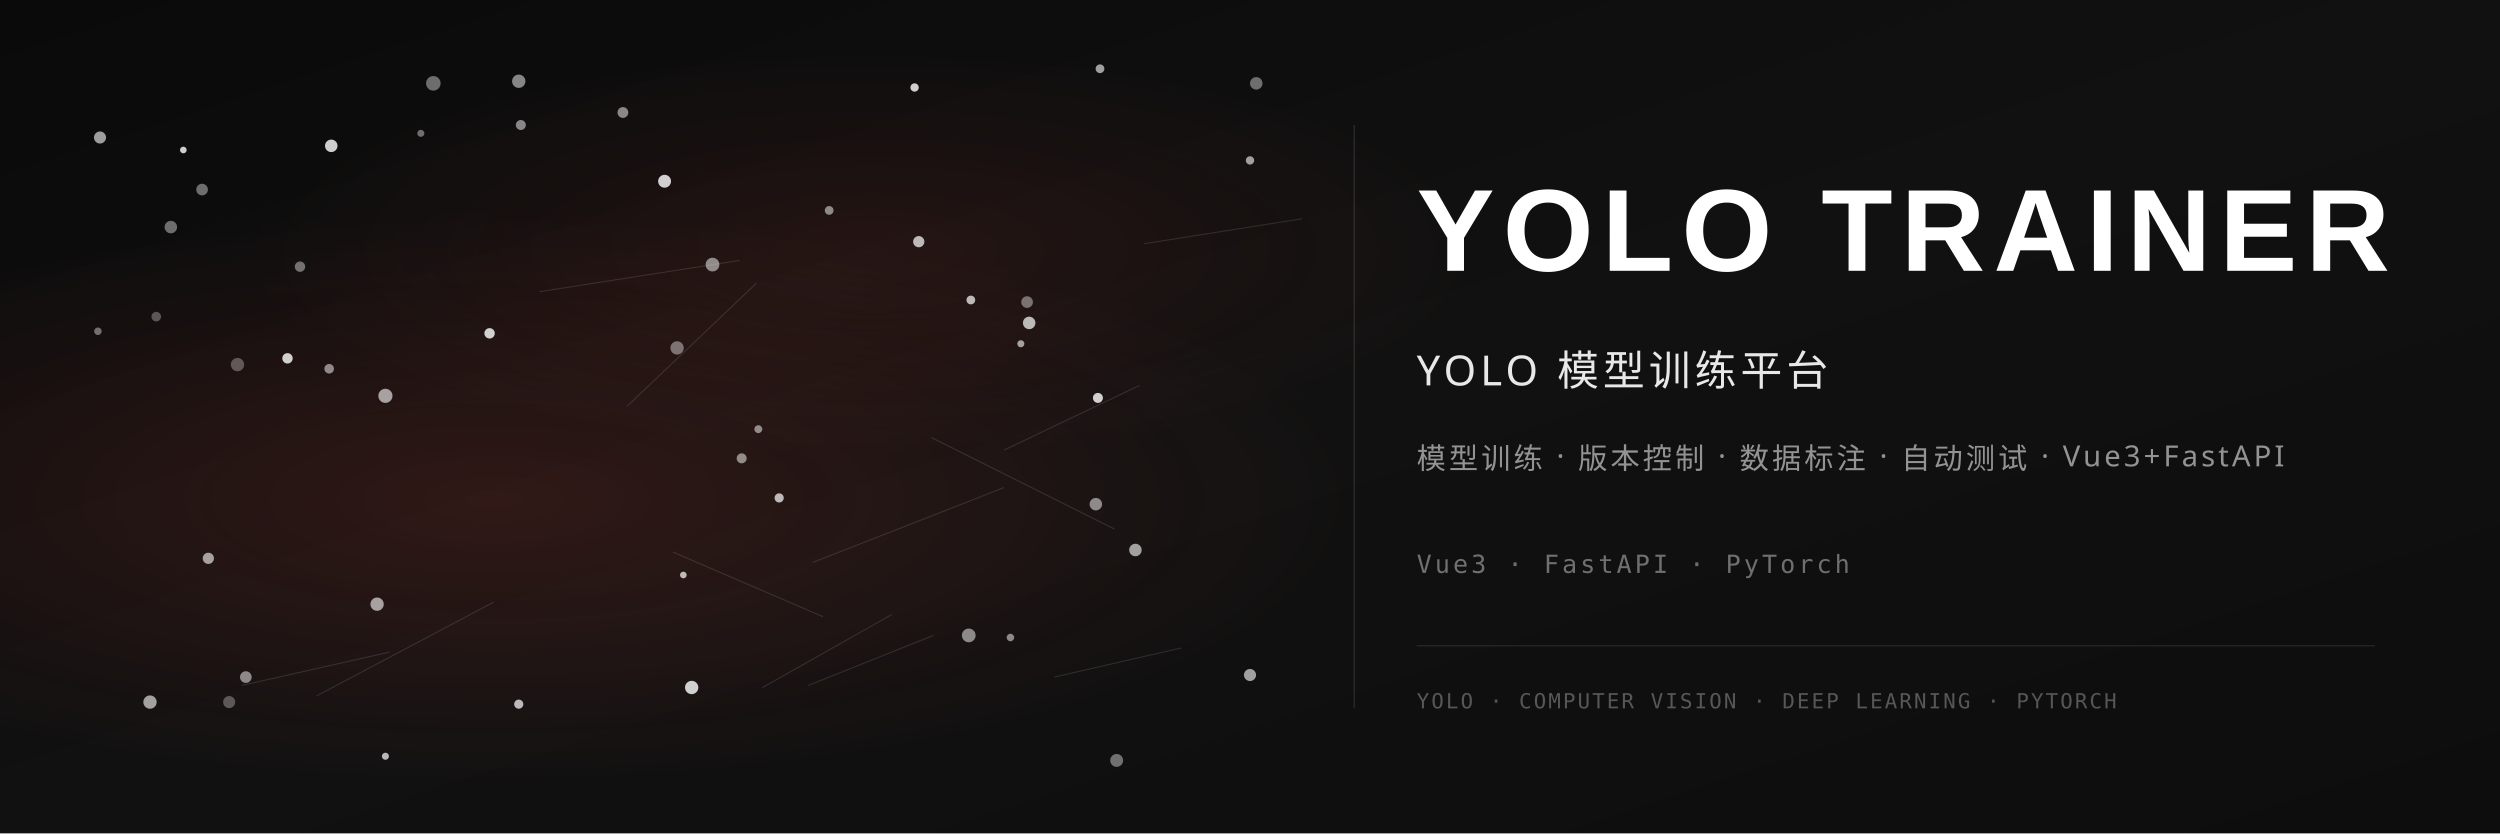
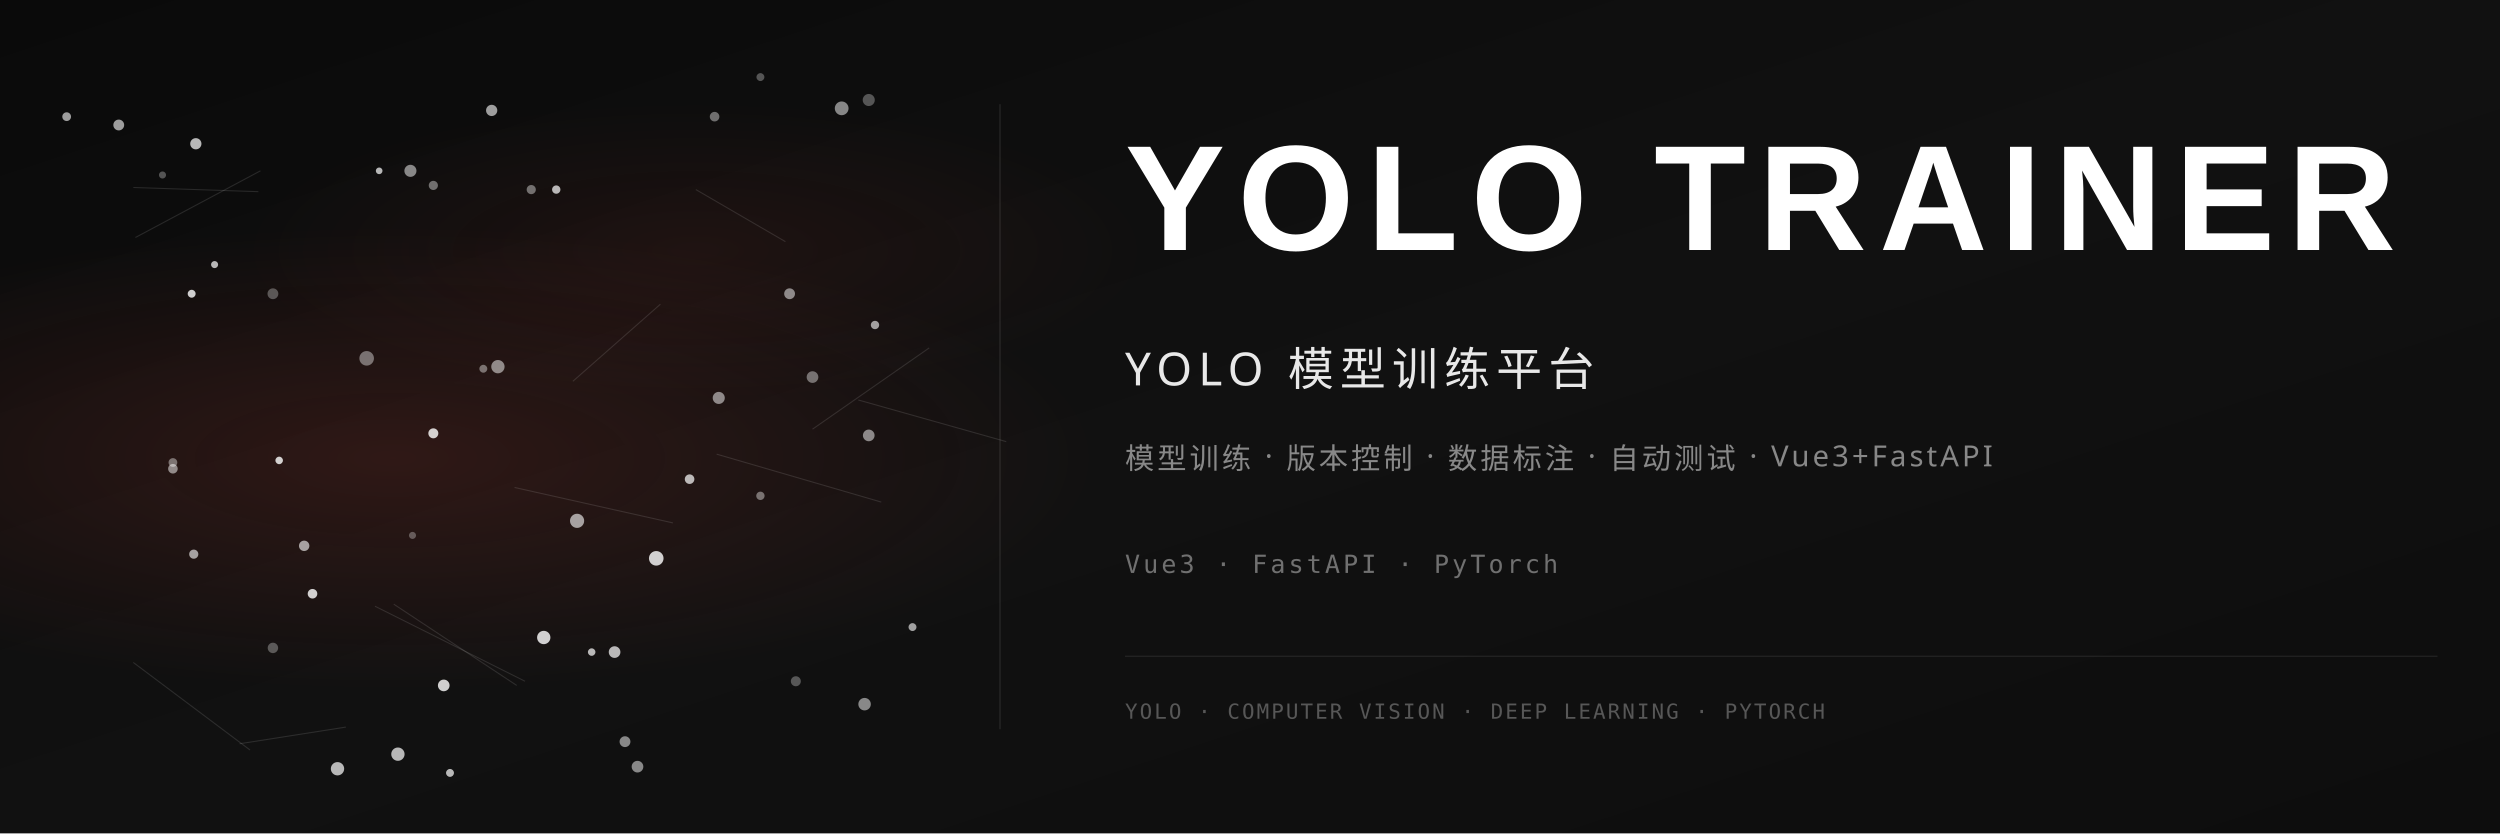
<svg xmlns="http://www.w3.org/2000/svg" viewBox="0 0 1200 400" width="1200" height="400">
  <defs>
    <linearGradient id="bg" x1="0%" y1="0%" x2="100%" y2="100%">
      <stop offset="0%" style="stop-color:#0a0a0a" />
      <stop offset="50%" style="stop-color:#111111" />
      <stop offset="100%" style="stop-color:#0d0d0d" />
    </linearGradient>
-     <radialGradient id="glow1" cx="20%" cy="60%" r="35%">
+     <radialGradient id="glow1" cx="16%" cy="55%" r="28%">
      <stop offset="0%" style="stop-color:#E74C3C;stop-opacity:0.15" />
      <stop offset="100%" style="stop-color:#E74C3C;stop-opacity:0" />
    </radialGradient>
-     <radialGradient id="glow2" cx="35%" cy="30%" r="25%">
-       <stop offset="0%" style="stop-color:#E74C3C;stop-opacity:0.1" />
+     <radialGradient id="glow2" cx="28%" cy="30%" r="18%">
+       <stop offset="0%" style="stop-color:#E74C3C;stop-opacity:0.08" />
      <stop offset="100%" style="stop-color:#E74C3C;stop-opacity:0" />
    </radialGradient>
  </defs>
  <rect width="1200" height="400" fill="url(#bg)" />
  <rect width="1200" height="400" fill="url(#glow1)" />
  <rect width="1200" height="400" fill="url(#glow2)" />
-   <circle cx="545" cy="264" r="3.0" fill="white" opacity="0.6" />
-   <circle cx="600" cy="324" r="2.9" fill="white" opacity="0.6" />
-   <circle cx="485" cy="306" r="1.8" fill="white" opacity="0.5" />
-   <circle cx="138" cy="172" r="2.5" fill="white" opacity="0.8" />
-   <circle cx="465" cy="305" r="3.3" fill="white" opacity="0.5" />
-   <circle cx="47" cy="159" r="1.8" fill="white" opacity="0.4" />
-   <circle cx="158" cy="177" r="2.3" fill="white" opacity="0.5" />
-   <circle cx="342" cy="127" r="3.3" fill="white" opacity="0.5" />
-   <circle cx="493" cy="145" r="2.8" fill="white" opacity="0.4" />
-   <circle cx="48" cy="66" r="2.9" fill="white" opacity="0.6" />
-   <circle cx="332" cy="330" r="3.2" fill="white" opacity="0.8" />
-   <circle cx="181" cy="290" r="3.2" fill="white" opacity="0.6" />
-   <circle cx="144" cy="128" r="2.5" fill="white" opacity="0.4" />
-   <circle cx="114" cy="175" r="3.2" fill="white" opacity="0.3" />
-   <circle cx="528" cy="33" r="2.1" fill="white" opacity="0.6" />
-   <circle cx="328" cy="276" r="1.6" fill="white" opacity="0.7" />
-   <circle cx="603" cy="40" r="3.0" fill="white" opacity="0.4" />
-   <circle cx="527" cy="191" r="2.4" fill="white" opacity="0.8" />
-   <circle cx="100" cy="268" r="2.7" fill="white" opacity="0.6" />
-   <circle cx="82" cy="109" r="3.0" fill="white" opacity="0.4" />
-   <circle cx="356" cy="220" r="2.4" fill="white" opacity="0.5" />
-   <circle cx="600" cy="77" r="2.0" fill="white" opacity="0.6" />
-   <circle cx="374" cy="239" r="2.2" fill="white" opacity="0.7" />
-   <circle cx="466" cy="144" r="2.1" fill="white" opacity="0.7" />
-   <circle cx="536" cy="365" r="3.1" fill="white" opacity="0.4" />
-   <circle cx="299" cy="54" r="2.6" fill="white" opacity="0.5" />
-   <circle cx="75" cy="152" r="2.3" fill="white" opacity="0.3" />
-   <circle cx="185" cy="363" r="1.7" fill="white" opacity="0.7" />
-   <circle cx="72" cy="337" r="3.2" fill="white" opacity="0.6" />
-   <circle cx="490" cy="165" r="1.7" fill="white" opacity="0.6" />
-   <circle cx="185" cy="190" r="3.4" fill="white" opacity="0.6" />
-   <circle cx="364" cy="206" r="1.9" fill="white" opacity="0.5" />
-   <circle cx="249" cy="39" r="3.2" fill="white" opacity="0.5" />
-   <circle cx="249" cy="338" r="2.2" fill="white" opacity="0.7" />
-   <circle cx="398" cy="101" r="2.1" fill="white" opacity="0.5" />
-   <circle cx="526" cy="242" r="3.0" fill="white" opacity="0.5" />
-   <circle cx="159" cy="70" r="3.0" fill="white" opacity="0.8" />
-   <circle cx="325" cy="167" r="3.2" fill="white" opacity="0.4" />
-   <circle cx="235" cy="160" r="2.5" fill="white" opacity="0.8" />
-   <circle cx="441" cy="116" r="2.7" fill="white" opacity="0.7" />
-   <circle cx="118" cy="325" r="2.8" fill="white" opacity="0.5" />
-   <circle cx="97" cy="91" r="2.8" fill="white" opacity="0.4" />
-   <circle cx="202" cy="64" r="1.7" fill="white" opacity="0.4" />
-   <circle cx="494" cy="155" r="3.0" fill="white" opacity="0.7" />
-   <circle cx="88" cy="72" r="1.6" fill="white" opacity="0.8" />
-   <circle cx="208" cy="40" r="3.5" fill="white" opacity="0.4" />
-   <circle cx="250" cy="60" r="2.4" fill="white" opacity="0.5" />
-   <circle cx="319" cy="87" r="3.1" fill="white" opacity="0.8" />
-   <circle cx="110" cy="337" r="2.9" fill="white" opacity="0.3" />
-   <circle cx="439" cy="42" r="2.0" fill="white" opacity="0.8" />
-   <line x1="390" y1="270" x2="482" y2="234" stroke="white" stroke-width="0.5" opacity="0.12" />
-   <line x1="549" y1="117" x2="625" y2="105" stroke="white" stroke-width="0.5" opacity="0.12" />
-   <line x1="482" y1="216" x2="547" y2="185" stroke="white" stroke-width="0.5" opacity="0.12" />
-   <line x1="506" y1="325" x2="567" y2="311" stroke="white" stroke-width="0.5" opacity="0.12" />
-   <line x1="447" y1="210" x2="535" y2="254" stroke="white" stroke-width="0.5" opacity="0.12" />
-   <line x1="152" y1="334" x2="237" y2="289" stroke="white" stroke-width="0.5" opacity="0.12" />
-   <line x1="366" y1="330" x2="428" y2="295" stroke="white" stroke-width="0.5" opacity="0.12" />
-   <line x1="259" y1="140" x2="355" y2="125" stroke="white" stroke-width="0.5" opacity="0.12" />
-   <line x1="301" y1="195" x2="363" y2="136" stroke="white" stroke-width="0.5" opacity="0.12" />
-   <line x1="116" y1="329" x2="187" y2="313" stroke="white" stroke-width="0.5" opacity="0.12" />
-   <line x1="388" y1="329" x2="448" y2="305" stroke="white" stroke-width="0.5" opacity="0.12" />
-   <line x1="323" y1="265" x2="395" y2="296" stroke="white" stroke-width="0.5" opacity="0.12" />
-   <line x1="650" y1="60" x2="650" y2="340" stroke="white" stroke-width="0.5" opacity="0.15" />
-   <text x="680" y="130" font-family="'SF Pro Display','Helvetica Neue',Arial,sans-serif" font-size="56" font-weight="800" fill="white" letter-spacing="4">YOLO TRAINER</text>
-   <text x="680" y="185" font-family="'Noto Sans SC','PingFang SC','Microsoft YaHei',sans-serif" font-size="20" font-weight="500" fill="white" opacity="0.9" letter-spacing="2">YOLO 模型训练平台</text>
-   <text x="680" y="225" font-family="'Noto Sans SC','PingFang SC','Microsoft YaHei',sans-serif" font-size="14" font-weight="300" fill="white" opacity="0.55" letter-spacing="1.5">模型训练 · 版本控制 · 数据标注 · 自动测试 · Vue3+FastAPI</text>
-   <text x="680" y="275" font-family="'SF Mono','Fira Code','Consolas',monospace" font-size="12" fill="white" opacity="0.4" letter-spacing="1.5">Vue3 · FastAPI · PyTorch</text>
-   <line x1="680" y1="310" x2="1140" y2="310" stroke="white" stroke-width="0.5" opacity="0.12" />
-   <text x="680" y="340" font-family="'SF Mono','Fira Code','Consolas',monospace" font-size="10" fill="white" opacity="0.3" letter-spacing="1">YOLO · COMPUTER VISION · DEEP LEARNING · PYTORCH</text>
+   <circle cx="345" cy="191" r="2.9" fill="white" opacity="0.5" />
+   <circle cx="216" cy="371" r="1.9" fill="white" opacity="0.7" />
+   <circle cx="261" cy="306" r="3.2" fill="white" opacity="0.8" />
+   <circle cx="300" cy="356" r="2.6" fill="white" opacity="0.5" />
+   <circle cx="198" cy="257" r="1.7" fill="white" opacity="0.3" />
+   <circle cx="306" cy="368" r="2.8" fill="white" opacity="0.5" />
+   <circle cx="182" cy="82" r="1.6" fill="white" opacity="0.7" />
+   <circle cx="146" cy="262" r="2.5" fill="white" opacity="0.6" />
+   <circle cx="176" cy="172" r="3.5" fill="white" opacity="0.4" />
+   <circle cx="379" cy="141" r="2.6" fill="white" opacity="0.5" />
+   <circle cx="57" cy="60" r="2.6" fill="white" opacity="0.6" />
+   <circle cx="255" cy="91" r="2.2" fill="white" opacity="0.4" />
+   <circle cx="134" cy="221" r="1.8" fill="white" opacity="0.8" />
+   <circle cx="197" cy="82" r="2.9" fill="white" opacity="0.5" />
+   <circle cx="295" cy="313" r="2.8" fill="white" opacity="0.7" />
+   <circle cx="92" cy="141" r="1.9" fill="white" opacity="0.8" />
+   <circle cx="365" cy="238" r="2.0" fill="white" opacity="0.4" />
+   <circle cx="267" cy="91" r="2.0" fill="white" opacity="0.7" />
+   <circle cx="390" cy="181" r="2.8" fill="white" opacity="0.4" />
+   <circle cx="32" cy="56" r="2.1" fill="white" opacity="0.6" />
+   <circle cx="438" cy="301" r="1.9" fill="white" opacity="0.6" />
+   <circle cx="232" cy="177" r="1.9" fill="white" opacity="0.4" />
+   <circle cx="415" cy="338" r="3.0" fill="white" opacity="0.5" />
+   <circle cx="277" cy="250" r="3.4" fill="white" opacity="0.6" />
+   <circle cx="417" cy="48" r="2.9" fill="white" opacity="0.3" />
+   <circle cx="208" cy="89" r="2.2" fill="white" opacity="0.4" />
+   <circle cx="315" cy="268" r="3.5" fill="white" opacity="0.8" />
+   <circle cx="150" cy="285" r="2.3" fill="white" opacity="0.8" />
+   <circle cx="236" cy="53" r="2.7" fill="white" opacity="0.6" />
+   <circle cx="83" cy="225" r="2.3" fill="white" opacity="0.5" />
+   <circle cx="404" cy="52" r="3.3" fill="white" opacity="0.5" />
+   <circle cx="103" cy="127" r="1.7" fill="white" opacity="0.7" />
+   <circle cx="382" cy="327" r="2.4" fill="white" opacity="0.3" />
+   <circle cx="417" cy="209" r="2.8" fill="white" opacity="0.5" />
+   <circle cx="191" cy="362" r="3.2" fill="white" opacity="0.7" />
+   <circle cx="208" cy="208" r="2.4" fill="white" opacity="0.8" />
+   <circle cx="213" cy="329" r="2.8" fill="white" opacity="0.8" />
+   <circle cx="420" cy="156" r="2.0" fill="white" opacity="0.6" />
+   <circle cx="93" cy="266" r="2.2" fill="white" opacity="0.6" />
+   <circle cx="83" cy="222" r="2.1" fill="white" opacity="0.4" />
+   <circle cx="94" cy="69" r="2.7" fill="white" opacity="0.7" />
+   <circle cx="239" cy="176" r="3.2" fill="white" opacity="0.5" />
+   <circle cx="365" cy="37" r="1.9" fill="white" opacity="0.3" />
+   <circle cx="331" cy="230" r="2.3" fill="white" opacity="0.7" />
+   <circle cx="131" cy="141" r="2.6" fill="white" opacity="0.3" />
+   <circle cx="343" cy="56" r="2.3" fill="white" opacity="0.4" />
+   <circle cx="131" cy="311" r="2.5" fill="white" opacity="0.3" />
+   <circle cx="78" cy="84" r="1.7" fill="white" opacity="0.3" />
+   <circle cx="162" cy="369" r="3.2" fill="white" opacity="0.7" />
+   <circle cx="284" cy="313" r="1.8" fill="white" opacity="0.7" />
+   <line x1="115" y1="357" x2="166" y2="349" stroke="white" stroke-width="0.5" opacity="0.12" />
+   <line x1="180" y1="291" x2="252" y2="327" stroke="white" stroke-width="0.5" opacity="0.12" />
+   <line x1="390" y1="206" x2="446" y2="167" stroke="white" stroke-width="0.5" opacity="0.12" />
+   <line x1="412" y1="192" x2="483" y2="212" stroke="white" stroke-width="0.5" opacity="0.12" />
+   <line x1="275" y1="183" x2="317" y2="146" stroke="white" stroke-width="0.5" opacity="0.12" />
+   <line x1="189" y1="290" x2="248" y2="329" stroke="white" stroke-width="0.5" opacity="0.12" />
+   <line x1="65" y1="114" x2="125" y2="82" stroke="white" stroke-width="0.5" opacity="0.12" />
+   <line x1="64" y1="318" x2="120" y2="360" stroke="white" stroke-width="0.5" opacity="0.12" />
+   <line x1="64" y1="90" x2="124" y2="92" stroke="white" stroke-width="0.5" opacity="0.12" />
+   <line x1="344" y1="218" x2="423" y2="241" stroke="white" stroke-width="0.5" opacity="0.12" />
+   <line x1="247" y1="234" x2="323" y2="251" stroke="white" stroke-width="0.5" opacity="0.12" />
+   <line x1="334" y1="91" x2="377" y2="116" stroke="white" stroke-width="0.5" opacity="0.12" />
+   <line x1="480" y1="50" x2="480" y2="350" stroke="white" stroke-width="0.5" opacity="0.12" />
+   <text x="540" y="120" font-family="'SF Pro Display','Helvetica Neue',Arial,sans-serif" font-size="72" font-weight="800" fill="white" letter-spacing="6">YOLO TRAINER</text>
+   <text x="540" y="185" font-family="'Noto Sans SC','PingFang SC','Microsoft YaHei',sans-serif" font-size="22" font-weight="500" fill="white" opacity="0.9" letter-spacing="3">YOLO 模型训练平台</text>
+   <text x="540" y="225" font-family="'Noto Sans SC','PingFang SC','Microsoft YaHei',sans-serif" font-size="14" font-weight="300" fill="white" opacity="0.5" letter-spacing="1.5">模型训练 · 版本控制 · 数据标注 · 自动测试 · Vue3+FastAPI</text>
+   <text x="540" y="275" font-family="'SF Mono','Fira Code','Consolas',monospace" font-size="12" fill="white" opacity="0.4" letter-spacing="1.5">Vue3 · FastAPI · PyTorch</text>
+   <line x1="540" y1="315" x2="1170" y2="315" stroke="white" stroke-width="0.5" opacity="0.1" />
+   <text x="540" y="345" font-family="'SF Mono','Fira Code','Consolas',monospace" font-size="10" fill="white" opacity="0.3" letter-spacing="1">YOLO · COMPUTER VISION · DEEP LEARNING · PYTORCH</text>
</svg>
